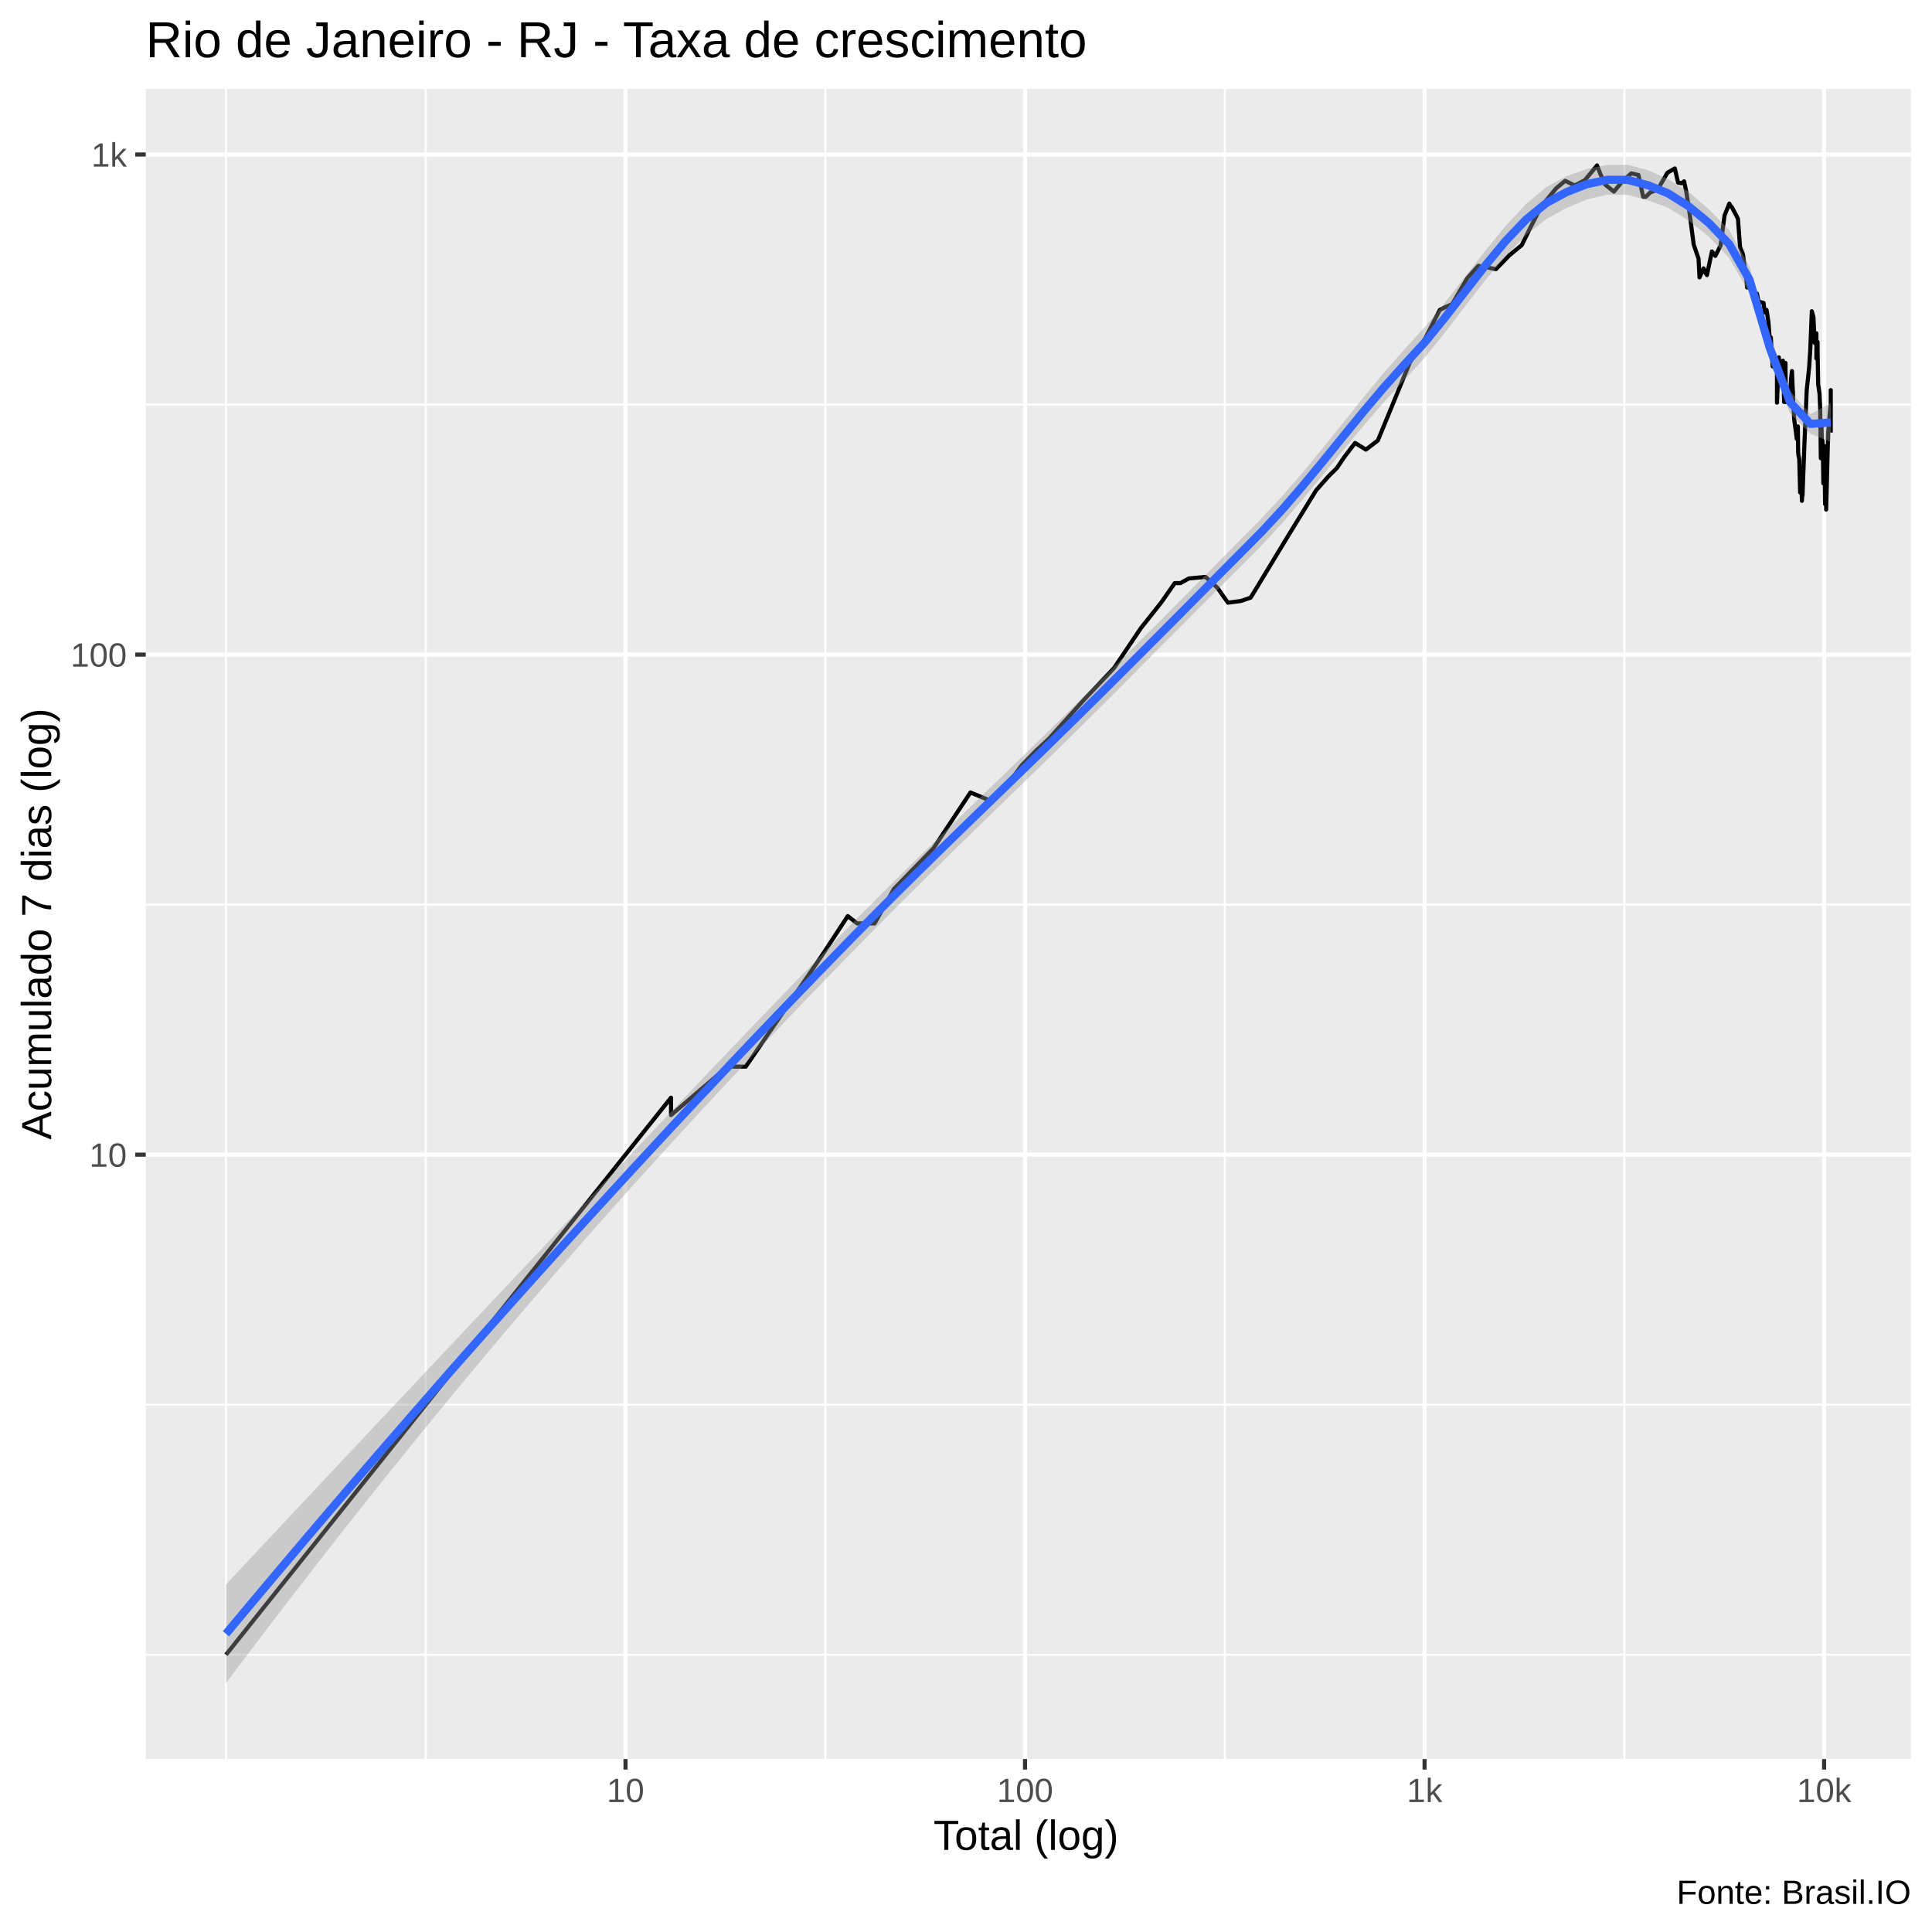
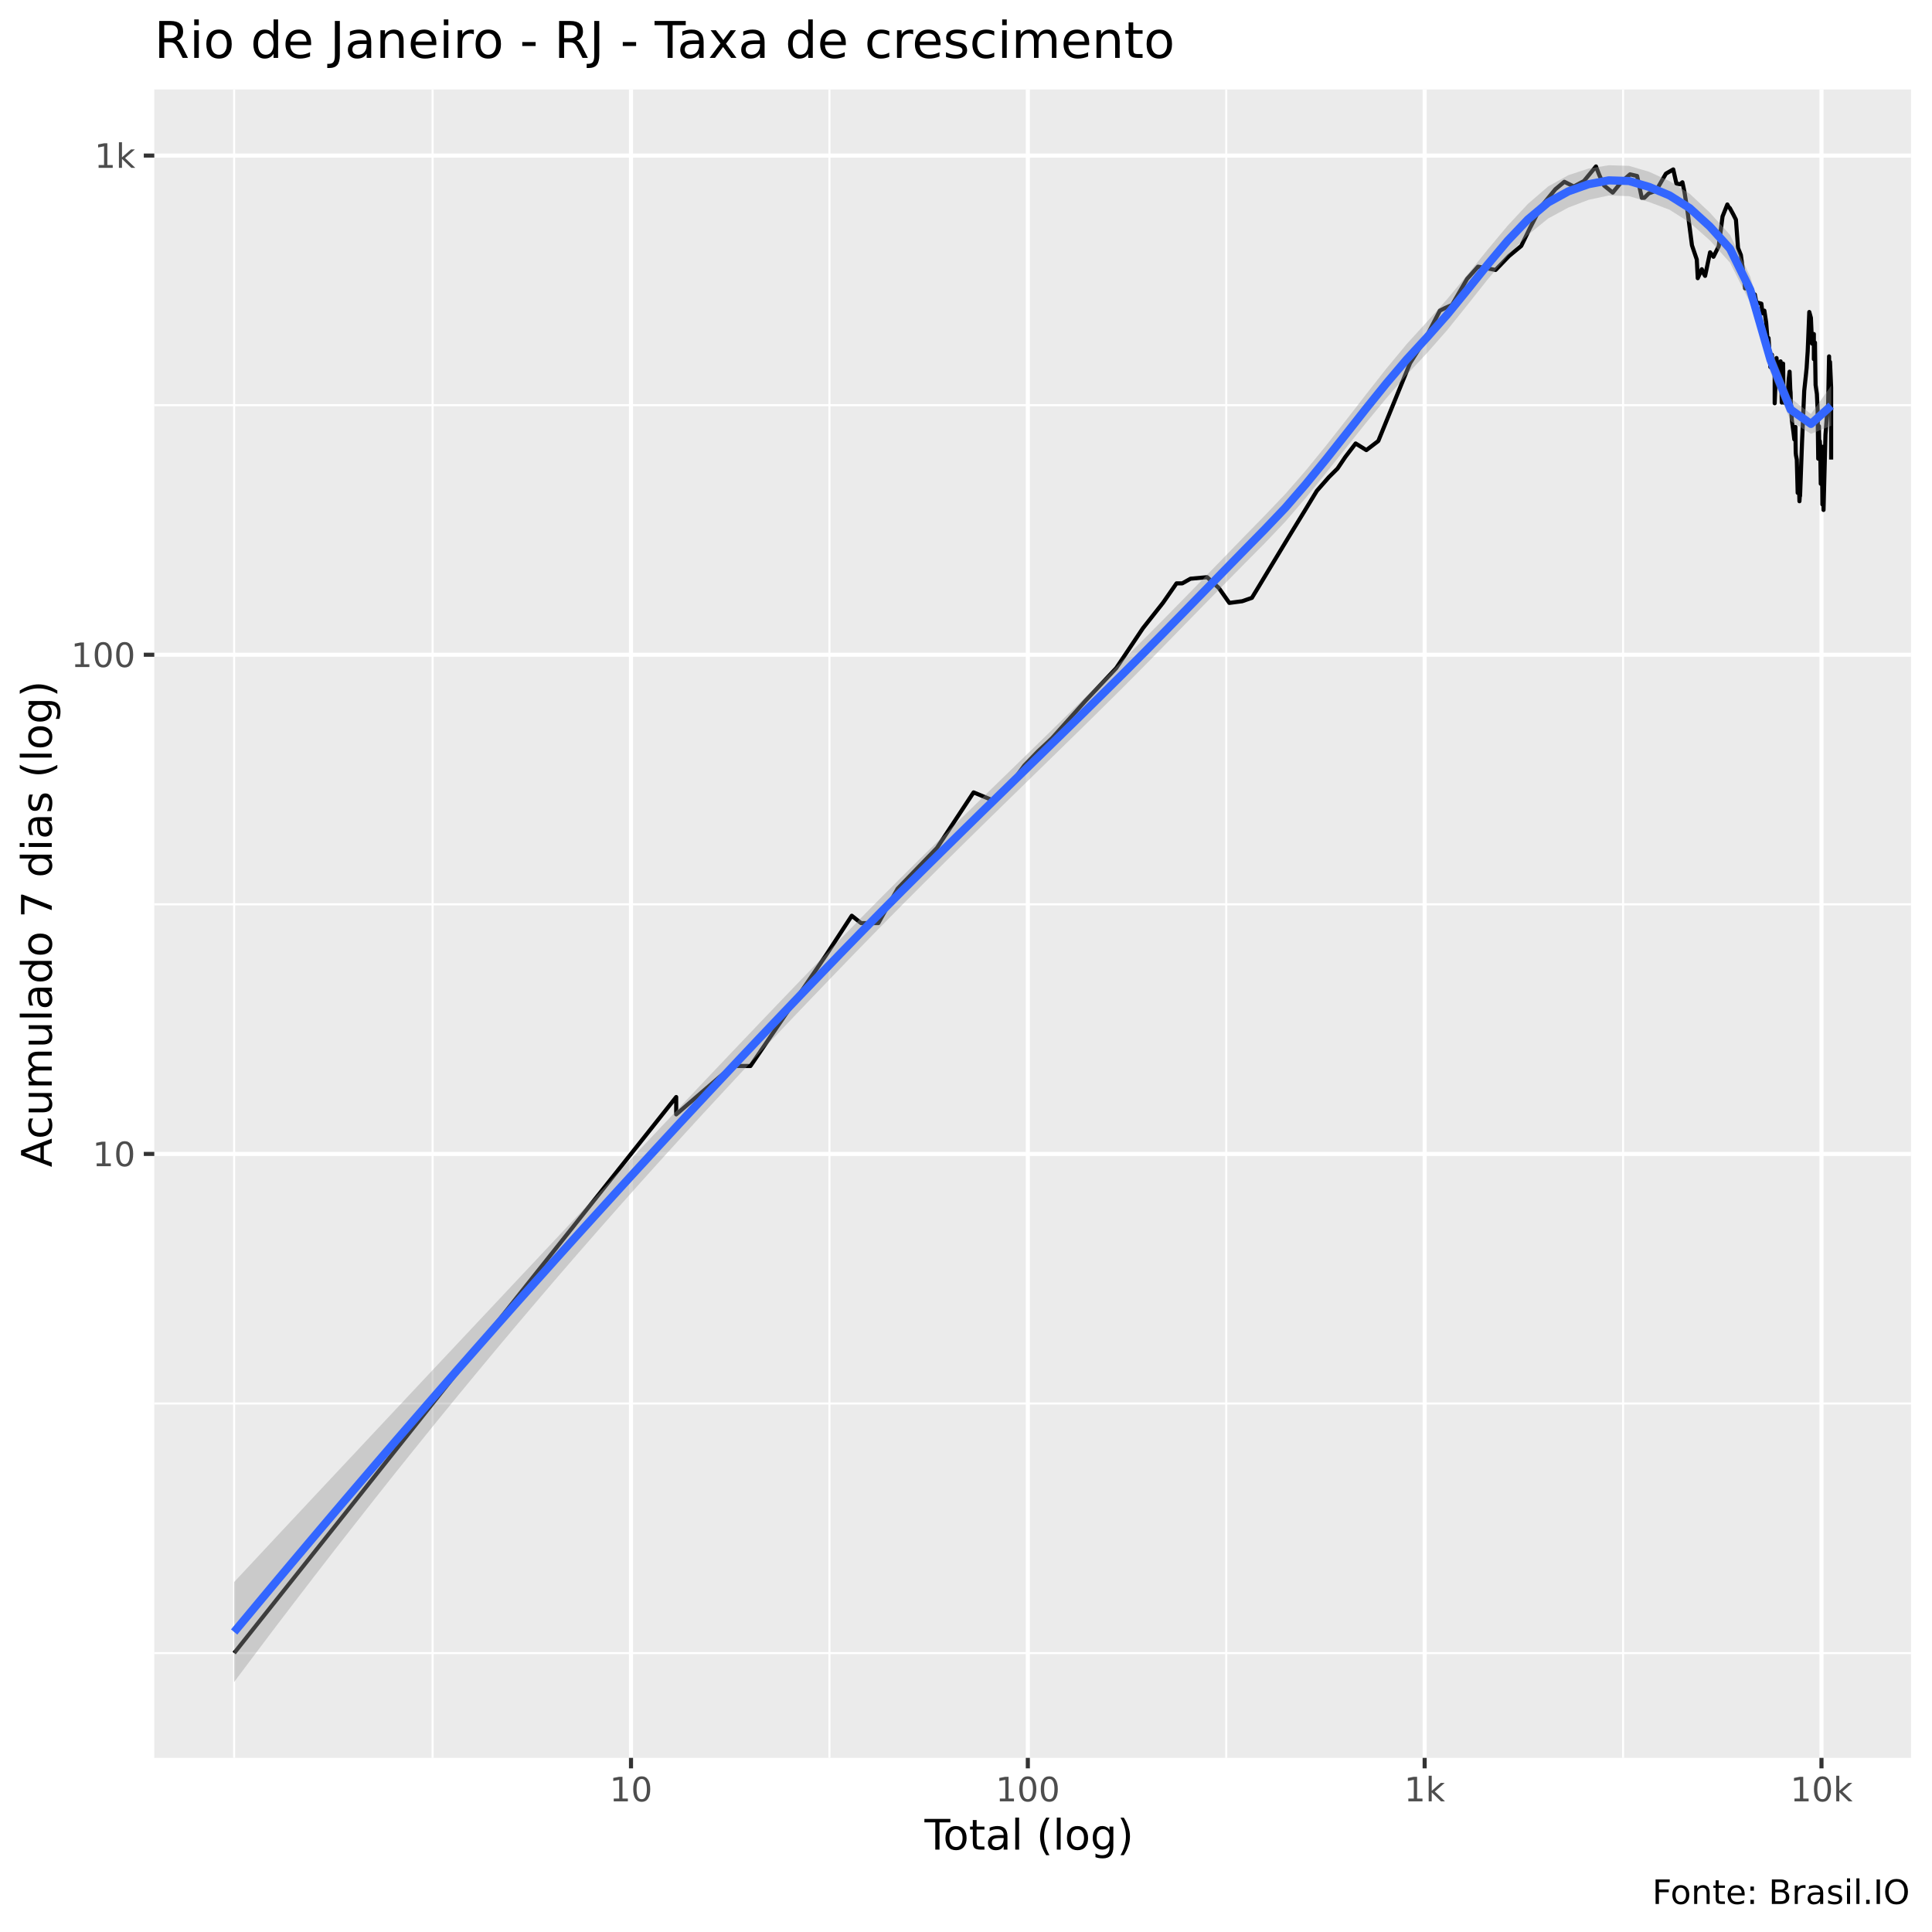
<svg xmlns="http://www.w3.org/2000/svg" viewBox="0 0 504.00 504.00">
  <defs>
    <style type="text/css">
    line, polyline, polygon, path, rect, circle {
      fill: none;
      stroke: #000000;
      stroke-linecap: round;
      stroke-linejoin: round;
      stroke-miterlimit: 10.00;
    }
  </style>
  </defs>
  <rect width="100%" height="100%" style="stroke: none; fill: #FFFFFF;" />
-   <rect x="-0" y="0.00" width="504.00" height="504.00" style="stroke-width: 1.07; stroke: #FFFFFF; fill: #FFFFFF;" />
+   <rect x="0" y="0.00" width="504.00" height="504.00" style="stroke-width: 1.07; stroke: #FFFFFF; fill: #FFFFFF;" />
  <defs>
-     <clipPath id="cpMzguMDJ8NDk4LjUyfDQ1OC44OHwyMy4xOQ==">
-       <rect x="38.02" y="23.19" width="460.50" height="435.69" />
+     <clipPath id="cpNDAuMjV8NDk4LjUyfDQ1OC41N3wyMy4zMw==">
+       <rect x="40.25" y="23.33" width="458.27" height="435.24" />
    </clipPath>
  </defs>
-   <rect x="38.02" y="23.19" width="460.50" height="435.69" style="stroke-width: 1.07; stroke: none; fill: #EBEBEB;" clip-path="url(#cpMzguMDJ8NDk4LjUyfDQ1OC44OHwyMy4xOQ==)" />
-   <polyline points="38.02,431.67 498.52,431.67 " style="stroke-width: 0.53; stroke: #FFFFFF; stroke-linecap: butt;" clip-path="url(#cpMzguMDJ8NDk4LjUyfDQ1OC44OHwyMy4xOQ==)" />
-   <polyline points="38.02,366.44 498.52,366.44 " style="stroke-width: 0.53; stroke: #FFFFFF; stroke-linecap: butt;" clip-path="url(#cpMzguMDJ8NDk4LjUyfDQ1OC44OHwyMy4xOQ==)" />
-   <polyline points="38.02,235.99 498.52,235.99 " style="stroke-width: 0.53; stroke: #FFFFFF; stroke-linecap: butt;" clip-path="url(#cpMzguMDJ8NDk4LjUyfDQ1OC44OHwyMy4xOQ==)" />
-   <polyline points="38.02,105.54 498.52,105.54 " style="stroke-width: 0.53; stroke: #FFFFFF; stroke-linecap: butt;" clip-path="url(#cpMzguMDJ8NDk4LjUyfDQ1OC44OHwyMy4xOQ==)" />
-   <polyline points="58.95,458.88 58.95,23.19 " style="stroke-width: 0.53; stroke: #FFFFFF; stroke-linecap: butt;" clip-path="url(#cpMzguMDJ8NDk4LjUyfDQ1OC44OHwyMy4xOQ==)" />
-   <polyline points="111.07,458.88 111.07,23.19 " style="stroke-width: 0.53; stroke: #FFFFFF; stroke-linecap: butt;" clip-path="url(#cpMzguMDJ8NDk4LjUyfDQ1OC44OHwyMy4xOQ==)" />
-   <polyline points="215.29,458.88 215.29,23.19 " style="stroke-width: 0.53; stroke: #FFFFFF; stroke-linecap: butt;" clip-path="url(#cpMzguMDJ8NDk4LjUyfDQ1OC44OHwyMy4xOQ==)" />
-   <polyline points="319.52,458.88 319.52,23.19 " style="stroke-width: 0.53; stroke: #FFFFFF; stroke-linecap: butt;" clip-path="url(#cpMzguMDJ8NDk4LjUyfDQ1OC44OHwyMy4xOQ==)" />
-   <polyline points="423.74,458.88 423.74,23.19 " style="stroke-width: 0.53; stroke: #FFFFFF; stroke-linecap: butt;" clip-path="url(#cpMzguMDJ8NDk4LjUyfDQ1OC44OHwyMy4xOQ==)" />
-   <polyline points="38.02,301.22 498.52,301.22 " style="stroke-width: 1.07; stroke: #FFFFFF; stroke-linecap: butt;" clip-path="url(#cpMzguMDJ8NDk4LjUyfDQ1OC44OHwyMy4xOQ==)" />
-   <polyline points="38.02,170.77 498.52,170.77 " style="stroke-width: 1.07; stroke: #FFFFFF; stroke-linecap: butt;" clip-path="url(#cpMzguMDJ8NDk4LjUyfDQ1OC44OHwyMy4xOQ==)" />
-   <polyline points="38.02,40.31 498.52,40.31 " style="stroke-width: 1.07; stroke: #FFFFFF; stroke-linecap: butt;" clip-path="url(#cpMzguMDJ8NDk4LjUyfDQ1OC44OHwyMy4xOQ==)" />
-   <polyline points="163.18,458.88 163.18,23.19 " style="stroke-width: 1.07; stroke: #FFFFFF; stroke-linecap: butt;" clip-path="url(#cpMzguMDJ8NDk4LjUyfDQ1OC44OHwyMy4xOQ==)" />
-   <polyline points="267.40,458.88 267.40,23.19 " style="stroke-width: 1.07; stroke: #FFFFFF; stroke-linecap: butt;" clip-path="url(#cpMzguMDJ8NDk4LjUyfDQ1OC44OHwyMy4xOQ==)" />
-   <polyline points="371.63,458.88 371.63,23.19 " style="stroke-width: 1.07; stroke: #FFFFFF; stroke-linecap: butt;" clip-path="url(#cpMzguMDJ8NDk4LjUyfDQ1OC44OHwyMy4xOQ==)" />
-   <polyline points="475.85,458.88 475.85,23.19 " style="stroke-width: 1.07; stroke: #FFFFFF; stroke-linecap: butt;" clip-path="url(#cpMzguMDJ8NDk4LjUyfDQ1OC44OHwyMy4xOQ==)" />
-   <polyline points="58.95,431.67 108.68,369.43 131.80,340.49 140.06,330.16 140.06,330.16 158.41,307.19 175.05,286.35 175.05,290.89 189.78,278.25 194.55,278.25 214.39,249.30 221.16,238.98 223.61,240.90 228.14,240.90 233.23,231.88 243.52,221.28 253.16,206.73 258.42,208.91 263.63,203.61 266.49,199.71 270.04,196.05 273.73,192.61 282.63,182.70 290.62,174.27 297.63,163.84 302.89,157.22 306.46,152.11 307.96,152.11 310.13,150.90 314.49,150.50 317.58,153.34 320.33,157.22 323.72,156.78 326.26,155.90 328.07,152.93 330.72,148.55 336.08,139.71 339.89,133.51 343.32,127.93 346.50,124.32 348.73,122.12 350.79,119.08 353.50,115.55 356.32,117.29 359.44,114.91 367.80,94.54 371.72,88.39 375.61,80.84 377.00,80.15 378.81,79.36 382.77,72.56 385.65,69.35 390.25,70.21 393.77,66.58 396.98,63.94 399.25,59.32 402.09,53.81 405.96,49.12 408.31,47.17 410.80,48.40 413.46,46.98 416.62,43.16 417.50,45.41 418.73,48.14 421.02,49.99 423.35,47.17 425.57,45.22 427.42,45.66 428.66,51.35 429.33,51.35 430.49,50.19 432.39,49.52 435.00,45.04 436.92,43.94 437.75,47.62 438.70,47.81 439.33,47.30 439.87,49.86 440.69,55.05 441.83,63.77 443.10,67.49 443.35,72.36 444.41,70.01 444.87,71.08 445.29,71.76 446.59,65.60 447.48,66.76 448.86,64.03 449.87,56.24 451.13,53.10 451.45,53.74 451.78,54.03 452.73,55.79 453.38,57.07 453.93,64.46 454.68,66.31 455.41,71.67 455.60,73.06 455.77,75.01 456.70,74.18 457.17,76.18 457.65,76.50 458.34,76.60 458.85,79.24 459.04,79.02 459.21,78.80 460.06,79.02 460.36,81.54 460.84,80.84 461.32,83.94 461.62,87.73 461.67,90.55 461.95,88.00 462.42,95.58 462.83,92.37 463.13,96.34 463.56,97.10 463.56,105.05 464.04,93.23 464.22,95.43 464.58,97.57 465.11,94.10 465.26,97.72 465.42,104.87 465.77,94.69 465.88,104.87 466.05,104.87 466.45,103.47 466.98,102.61 467.25,98.67 467.47,96.80 467.66,101.43 467.73,102.27 467.80,105.22 468.06,109.48 468.49,112.64 468.71,114.49 469.00,111.23 469.06,116.20 469.09,117.95 469.14,118.63 469.37,119.77 469.60,128.46 469.89,124.57 470.06,130.65 470.13,129.55 470.20,127.66 470.22,129.27 470.74,115.34 471.32,101.77 471.72,98.04 471.96,95.73 472.11,93.23 472.23,91.52 472.65,81.19 473.07,82.73 473.38,89.46 473.84,86.95 473.84,93.52 474.14,89.19 474.16,91.80 474.30,100.28 474.65,102.61 474.84,106.67 475.00,119.54 475.18,111.03 475.31,118.40 475.41,114.91 475.51,116.41 475.66,126.10 475.97,119.08 476.09,131.50 476.19,116.41 476.36,122.84 476.37,127.66 476.39,132.93 476.90,113.25 477.32,107.96 477.59,105.40 477.59,101.77 477.59,112.84 " style="stroke-width: 1.07; stroke-linecap: butt;" clip-path="url(#cpMzguMDJ8NDk4LjUyfDQ1OC44OHwyMy4xOQ==)" />
-   <polygon points="58.95,413.35 64.25,407.68 69.55,402.03 74.85,396.37 80.15,390.72 85.45,385.08 90.75,379.44 96.05,373.81 101.35,368.17 106.65,362.54 111.95,356.92 117.24,351.29 122.54,345.67 127.84,340.05 133.14,334.43 138.44,328.81 143.74,323.19 149.04,317.57 154.34,311.95 159.64,306.34 164.94,300.73 170.24,295.13 175.54,289.54 180.83,283.95 186.13,278.38 191.43,272.83 196.73,267.29 202.03,261.78 207.33,256.28 212.63,250.81 217.93,245.37 223.23,239.96 228.53,234.62 233.83,229.35 239.13,224.13 244.43,218.96 249.72,213.82 255.02,208.68 260.32,203.56 265.62,198.42 270.92,193.27 276.22,188.10 281.52,182.89 286.82,177.67 292.12,172.43 297.42,167.17 302.72,161.88 308.02,156.55 313.31,151.20 318.61,145.82 323.91,140.45 329.21,135.10 334.51,129.40 339.81,123.28 345.11,116.85 350.41,110.25 355.71,103.64 361.01,97.22 366.31,91.20 371.61,85.40 376.90,78.99 382.20,72.20 387.50,65.38 392.80,58.91 398.10,53.22 403.40,48.79 408.70,45.94 414.00,44.05 419.30,43.01 424.60,42.99 429.90,44.39 435.20,46.73 440.49,50.02 445.79,54.60 451.09,60.03 456.39,69.52 461.69,87.52 466.99,102.00 472.29,108.05 477.59,105.11 477.59,115.31 472.29,113.11 466.99,107.89 461.69,94.06 456.39,76.42 451.09,67.32 445.79,61.74 440.49,57.56 435.20,54.20 429.90,52.24 424.60,50.84 419.30,50.78 414.00,52.02 408.70,54.24 403.40,57.13 398.10,61.34 392.80,66.77 387.50,73.07 382.20,79.90 376.90,86.82 371.61,93.38 366.31,99.15 361.01,104.94 355.71,111.07 350.41,117.42 345.11,123.88 339.81,130.29 334.51,136.47 329.21,142.21 323.91,147.53 318.61,152.83 313.31,158.12 308.02,163.43 302.72,168.76 297.42,174.09 292.12,179.43 286.82,184.73 281.52,190.00 276.22,195.21 270.92,200.38 265.62,205.53 260.32,210.68 255.02,215.82 249.72,220.99 244.43,226.18 239.13,231.42 233.83,236.69 228.53,242.02 223.23,247.40 217.93,252.85 212.63,258.33 207.33,263.85 202.03,269.40 196.73,274.99 191.43,280.62 186.13,286.29 180.83,292.01 175.54,297.77 170.24,303.59 164.94,309.45 159.64,315.37 154.34,321.35 149.04,327.39 143.74,333.48 138.44,339.63 133.14,345.85 127.84,352.12 122.54,358.46 117.24,364.85 111.95,371.31 106.65,377.82 101.35,384.40 96.05,391.03 90.75,397.72 85.45,404.47 80.15,411.28 74.85,418.14 69.55,425.06 64.25,432.04 58.95,439.07 " style="stroke-width: 0.00; stroke: none; fill: #999999; fill-opacity: 0.40;" clip-path="url(#cpMzguMDJ8NDk4LjUyfDQ1OC44OHwyMy4xOQ==)" />
-   <polyline points="58.95,413.35 64.25,407.68 69.55,402.03 74.85,396.37 80.15,390.72 85.45,385.08 90.75,379.44 96.05,373.81 101.35,368.17 106.65,362.54 111.95,356.92 117.24,351.29 122.54,345.67 127.84,340.05 133.14,334.43 138.44,328.81 143.74,323.19 149.04,317.57 154.34,311.95 159.64,306.34 164.94,300.73 170.24,295.13 175.54,289.54 180.83,283.95 186.13,278.38 191.43,272.83 196.73,267.29 202.03,261.78 207.33,256.28 212.63,250.81 217.93,245.37 223.23,239.96 228.53,234.62 233.83,229.35 239.13,224.13 244.43,218.96 249.72,213.82 255.02,208.68 260.32,203.56 265.62,198.42 270.92,193.27 276.22,188.10 281.52,182.89 286.82,177.67 292.12,172.43 297.42,167.17 302.72,161.88 308.02,156.55 313.31,151.20 318.61,145.82 323.91,140.45 329.21,135.10 334.51,129.40 339.81,123.28 345.11,116.85 350.41,110.25 355.71,103.64 361.01,97.22 366.31,91.20 371.61,85.40 376.90,78.99 382.20,72.20 387.50,65.38 392.80,58.91 398.10,53.22 403.40,48.79 408.70,45.94 414.00,44.05 419.30,43.01 424.60,42.99 429.90,44.39 435.20,46.73 440.49,50.02 445.79,54.60 451.09,60.03 456.39,69.52 461.69,87.52 466.99,102.00 472.29,108.05 477.59,105.11 " style="stroke-width: 2.13; stroke: none;" clip-path="url(#cpMzguMDJ8NDk4LjUyfDQ1OC44OHwyMy4xOQ==)" />
-   <polyline points="477.59,115.31 472.29,113.11 466.99,107.89 461.69,94.06 456.39,76.42 451.09,67.32 445.79,61.74 440.49,57.56 435.20,54.20 429.90,52.24 424.60,50.84 419.30,50.78 414.00,52.02 408.70,54.24 403.40,57.13 398.10,61.34 392.80,66.77 387.50,73.07 382.20,79.90 376.90,86.82 371.61,93.38 366.31,99.15 361.01,104.94 355.71,111.07 350.41,117.42 345.11,123.88 339.81,130.29 334.51,136.47 329.21,142.21 323.91,147.53 318.61,152.83 313.31,158.12 308.02,163.43 302.72,168.76 297.42,174.09 292.12,179.43 286.82,184.73 281.52,190.00 276.22,195.21 270.92,200.38 265.62,205.53 260.32,210.68 255.02,215.82 249.72,220.99 244.43,226.18 239.13,231.42 233.83,236.69 228.53,242.02 223.23,247.40 217.93,252.85 212.63,258.33 207.33,263.85 202.03,269.40 196.73,274.99 191.43,280.62 186.13,286.29 180.83,292.01 175.54,297.77 170.24,303.59 164.94,309.45 159.64,315.37 154.34,321.35 149.04,327.39 143.74,333.48 138.44,339.63 133.14,345.85 127.84,352.12 122.54,358.46 117.24,364.85 111.95,371.31 106.65,377.82 101.35,384.40 96.05,391.03 90.75,397.72 85.45,404.47 80.15,411.28 74.85,418.14 69.55,425.06 64.25,432.04 58.95,439.07 " style="stroke-width: 2.13; stroke: none;" clip-path="url(#cpMzguMDJ8NDk4LjUyfDQ1OC44OHwyMy4xOQ==)" />
-   <polyline points="58.95,426.21 64.25,419.86 69.55,413.54 74.85,407.26 80.15,401.00 85.45,394.78 90.75,388.58 96.05,382.42 101.35,376.29 106.65,370.18 111.95,364.11 117.24,358.07 122.54,352.06 127.84,346.09 133.14,340.14 138.44,334.22 143.74,328.33 149.04,322.48 154.34,316.65 159.64,310.86 164.94,305.09 170.24,299.36 175.54,293.65 180.83,287.98 186.13,282.34 191.43,276.72 196.73,271.14 202.03,265.59 207.33,260.07 212.63,254.57 217.93,249.11 223.23,243.68 228.53,238.32 233.83,233.02 239.13,227.78 244.43,222.57 249.72,217.40 255.02,212.25 260.32,207.12 265.62,201.98 270.92,196.83 276.22,191.65 281.52,186.45 286.82,181.20 292.12,175.93 297.42,170.63 302.72,165.32 308.02,159.99 313.31,154.66 318.61,149.32 323.91,143.99 329.21,138.65 334.51,132.93 339.81,126.78 345.11,120.37 350.41,113.84 355.71,107.35 361.01,101.08 366.31,95.17 371.61,89.39 376.90,82.90 382.20,76.05 387.50,69.23 392.80,62.84 398.10,57.28 403.40,52.96 408.70,50.09 414.00,48.04 419.30,46.90 424.60,46.92 429.90,48.31 435.20,50.47 440.49,53.79 445.79,58.17 451.09,63.68 456.39,72.97 461.69,90.79 466.99,104.94 472.29,110.58 477.59,110.21 " style="stroke-width: 2.13; stroke: #3366FF; stroke-linecap: butt;" clip-path="url(#cpMzguMDJ8NDk4LjUyfDQ1OC44OHwyMy4xOQ==)" />
+   <rect x="40.25" y="23.33" width="458.27" height="435.24" style="stroke-width: 1.07; stroke: none; fill: #EBEBEB;" clip-path="url(#cpNDAuMjV8NDk4LjUyfDQ1OC41N3wyMy4zMw==)" />
+   <polyline points="40.25,431.24 498.52,431.24 " style="stroke-width: 0.53; stroke: #FFFFFF; stroke-linecap: butt;" clip-path="url(#cpNDAuMjV8NDk4LjUyfDQ1OC41N3wyMy4zMw==)" />
+   <polyline points="40.25,366.13 498.52,366.13 " style="stroke-width: 0.53; stroke: #FFFFFF; stroke-linecap: butt;" clip-path="url(#cpNDAuMjV8NDk4LjUyfDQ1OC41N3wyMy4zMw==)" />
+   <polyline points="40.25,235.91 498.52,235.91 " style="stroke-width: 0.53; stroke: #FFFFFF; stroke-linecap: butt;" clip-path="url(#cpNDAuMjV8NDk4LjUyfDQ1OC41N3wyMy4zMw==)" />
+   <polyline points="40.25,105.69 498.52,105.69 " style="stroke-width: 0.53; stroke: #FFFFFF; stroke-linecap: butt;" clip-path="url(#cpNDAuMjV8NDk4LjUyfDQ1OC41N3wyMy4zMw==)" />
+   <polyline points="61.08,458.57 61.08,23.33 " style="stroke-width: 0.53; stroke: #FFFFFF; stroke-linecap: butt;" clip-path="url(#cpNDAuMjV8NDk4LjUyfDQ1OC41N3wyMy4zMw==)" />
+   <polyline points="112.85,458.57 112.85,23.33 " style="stroke-width: 0.53; stroke: #FFFFFF; stroke-linecap: butt;" clip-path="url(#cpNDAuMjV8NDk4LjUyfDQ1OC41N3wyMy4zMw==)" />
+   <polyline points="216.37,458.57 216.37,23.33 " style="stroke-width: 0.53; stroke: #FFFFFF; stroke-linecap: butt;" clip-path="url(#cpNDAuMjV8NDk4LjUyfDQ1OC41N3wyMy4zMw==)" />
+   <polyline points="319.89,458.57 319.89,23.33 " style="stroke-width: 0.53; stroke: #FFFFFF; stroke-linecap: butt;" clip-path="url(#cpNDAuMjV8NDk4LjUyfDQ1OC41N3wyMy4zMw==)" />
+   <polyline points="423.41,458.57 423.41,23.33 " style="stroke-width: 0.53; stroke: #FFFFFF; stroke-linecap: butt;" clip-path="url(#cpNDAuMjV8NDk4LjUyfDQ1OC41N3wyMy4zMw==)" />
+   <polyline points="40.25,301.02 498.52,301.02 " style="stroke-width: 1.07; stroke: #FFFFFF; stroke-linecap: butt;" clip-path="url(#cpNDAuMjV8NDk4LjUyfDQ1OC41N3wyMy4zMw==)" />
+   <polyline points="40.25,170.80 498.52,170.80 " style="stroke-width: 1.07; stroke: #FFFFFF; stroke-linecap: butt;" clip-path="url(#cpNDAuMjV8NDk4LjUyfDQ1OC41N3wyMy4zMw==)" />
+   <polyline points="40.25,40.58 498.52,40.58 " style="stroke-width: 1.07; stroke: #FFFFFF; stroke-linecap: butt;" clip-path="url(#cpNDAuMjV8NDk4LjUyfDQ1OC41N3wyMy4zMw==)" />
+   <polyline points="164.61,458.57 164.61,23.33 " style="stroke-width: 1.07; stroke: #FFFFFF; stroke-linecap: butt;" clip-path="url(#cpNDAuMjV8NDk4LjUyfDQ1OC41N3wyMy4zMw==)" />
+   <polyline points="268.13,458.57 268.13,23.33 " style="stroke-width: 1.07; stroke: #FFFFFF; stroke-linecap: butt;" clip-path="url(#cpNDAuMjV8NDk4LjUyfDQ1OC41N3wyMy4zMw==)" />
+   <polyline points="371.65,458.57 371.65,23.33 " style="stroke-width: 1.07; stroke: #FFFFFF; stroke-linecap: butt;" clip-path="url(#cpNDAuMjV8NDk4LjUyfDQ1OC41N3wyMy4zMw==)" />
+   <polyline points="475.17,458.57 475.17,23.33 " style="stroke-width: 1.07; stroke: #FFFFFF; stroke-linecap: butt;" clip-path="url(#cpNDAuMjV8NDk4LjUyfDQ1OC41N3wyMy4zMw==)" />
+   <polyline points="61.08,431.24 110.48,369.11 133.44,340.22 141.64,329.91 141.64,329.91 159.87,306.98 176.40,286.18 176.40,290.71 191.03,278.09 195.77,278.09 215.47,249.20 222.20,238.89 224.63,240.81 229.13,240.81 234.18,231.81 244.41,221.22 253.98,206.71 259.21,208.88 264.38,203.59 267.22,199.69 270.75,196.04 274.41,192.61 283.26,182.72 291.18,174.30 298.15,163.89 303.37,157.28 306.92,152.18 308.42,152.18 310.57,150.97 314.90,150.57 317.97,153.41 320.70,157.28 324.06,156.84 326.58,155.96 328.38,153.00 331.01,148.63 336.35,139.80 340.13,133.62 343.53,128.04 346.69,124.44 348.91,122.24 350.95,119.21 353.65,115.69 356.44,117.42 359.55,115.05 367.85,94.71 371.74,88.57 375.61,81.04 376.99,80.35 378.79,79.55 382.71,72.77 385.57,69.56 390.15,70.42 393.64,66.80 396.84,64.16 399.09,59.55 401.91,54.05 405.75,49.37 408.09,47.42 410.56,48.65 413.20,47.23 416.34,43.42 417.21,45.67 418.44,48.39 420.71,50.24 423.02,47.42 425.23,45.48 427.07,45.91 428.29,51.60 428.96,51.60 430.12,50.44 432.00,49.77 434.59,45.30 436.50,44.20 437.32,47.87 438.27,48.07 438.89,47.55 439.43,50.10 440.25,55.29 441.38,63.99 442.64,67.71 442.89,72.57 443.95,70.23 444.39,71.29 444.81,71.97 446.11,65.82 446.99,66.98 448.36,64.25 449.36,56.47 450.61,53.34 450.93,53.98 451.26,54.27 452.21,56.03 452.85,57.30 453.40,64.68 454.14,66.53 454.87,71.88 455.06,73.27 455.23,75.22 456.15,74.39 456.61,76.38 457.09,76.70 457.77,76.81 458.29,79.44 458.48,79.22 458.65,78.99 459.49,79.22 459.78,81.74 460.27,81.04 460.74,84.13 461.04,87.92 461.08,90.73 461.36,88.18 461.83,95.75 462.24,92.54 462.54,96.50 462.96,97.27 462.96,105.20 463.44,93.40 463.61,95.60 463.98,97.73 464.50,94.27 464.65,97.89 464.81,105.02 465.16,94.86 465.27,105.02 465.44,105.02 465.83,103.62 466.36,102.77 466.63,98.83 466.85,96.96 467.03,101.59 467.11,102.43 467.18,105.37 467.44,109.62 467.86,112.77 468.08,114.63 468.37,111.37 468.42,116.33 468.45,118.08 468.51,118.75 468.73,119.89 468.96,128.57 469.25,124.69 469.42,130.76 469.49,129.65 469.56,127.77 469.58,129.38 470.09,115.47 470.67,101.92 471.07,98.20 471.30,95.90 471.45,93.40 471.57,91.70 471.99,81.39 472.41,82.92 472.71,89.64 473.18,87.14 473.18,93.69 473.47,89.37 473.50,91.98 473.63,100.44 473.97,102.77 474.16,106.82 474.32,119.66 474.51,111.17 474.63,118.53 474.73,115.05 474.83,116.55 474.98,126.21 475.29,119.21 475.41,131.60 475.50,116.55 475.68,122.96 475.69,127.77 475.70,133.03 476.21,113.39 476.63,108.11 476.90,105.55 477.15,92.97 477.24,98.83 477.34,95.45 477.39,94.41 477.69,101.09 477.69,119.89 " style="stroke-width: 1.07; stroke-linecap: butt;" clip-path="url(#cpNDAuMjV8NDk4LjUyfDQ1OC41N3wyMy4zMw==)" />
+   <polygon points="61.08,412.70 66.36,407.05 71.63,401.40 76.91,395.76 82.18,390.13 87.45,384.50 92.73,378.87 98.00,373.24 103.27,367.62 108.55,362.00 113.82,356.38 119.09,350.77 124.37,345.15 129.64,339.54 134.91,333.92 140.19,328.31 145.46,322.70 150.73,317.08 156.01,311.47 161.28,305.86 166.55,300.26 171.83,294.66 177.10,289.07 182.37,283.49 187.65,277.92 192.92,272.37 198.20,266.83 203.47,261.32 208.74,255.83 214.02,250.36 219.29,244.92 224.56,239.51 229.84,234.16 235.11,228.88 240.38,223.65 245.66,218.47 250.93,213.31 256.20,208.17 261.48,203.04 266.75,197.91 272.02,192.77 277.30,187.61 282.57,182.44 287.84,177.24 293.12,172.01 298.39,166.74 303.67,161.43 308.94,156.06 314.21,150.65 319.49,145.22 324.76,139.78 330.03,134.39 335.31,128.85 340.58,122.80 345.85,116.34 351.13,109.63 356.40,102.83 361.67,96.13 366.95,89.77 372.22,83.98 377.49,78.07 382.77,71.69 388.04,65.17 393.31,58.86 398.59,53.19 403.86,48.64 409.13,45.70 414.41,43.97 419.68,43.11 424.96,43.27 430.23,44.82 435.50,47.23 440.78,50.53 446.05,55.47 451.32,61.28 456.60,72.18 461.87,90.68 467.14,103.87 472.42,108.01 477.69,100.62 477.69,111.09 472.42,113.17 467.14,109.86 461.87,97.13 456.60,79.05 451.32,68.54 446.05,62.71 440.78,58.04 435.50,54.70 430.23,52.72 424.96,51.17 419.68,51.00 414.41,52.13 409.13,54.15 403.86,57.00 398.59,61.29 393.31,66.72 388.04,72.96 382.77,79.60 377.49,86.16 372.22,92.15 366.95,97.79 361.67,103.87 356.40,110.26 351.13,116.84 345.85,123.47 340.58,129.95 335.31,136.07 330.03,141.62 324.76,146.94 319.49,152.29 314.21,157.67 308.94,163.06 303.67,168.47 298.39,173.85 293.12,179.17 287.84,184.40 282.57,189.60 277.30,194.76 272.02,199.91 266.75,205.05 261.48,210.20 256.20,215.36 250.93,220.55 245.66,225.76 240.38,231.02 235.11,236.31 229.84,241.65 224.56,247.05 219.29,252.49 214.02,257.98 208.74,263.49 203.47,269.04 198.20,274.63 192.92,280.26 187.65,285.94 182.37,291.65 177.10,297.42 171.83,303.23 166.55,309.10 161.28,315.02 156.01,321.00 150.73,327.04 145.46,333.13 140.19,339.29 134.91,345.51 129.64,351.78 124.37,358.12 119.09,364.52 113.82,370.98 108.55,377.50 103.27,384.07 98.00,390.71 92.73,397.41 87.45,404.16 82.18,410.97 76.91,417.84 71.63,424.76 66.36,431.75 61.08,438.79 " style="stroke-width: 0.00; stroke: none; fill: #999999; fill-opacity: 0.40;" clip-path="url(#cpNDAuMjV8NDk4LjUyfDQ1OC41N3wyMy4zMw==)" />
+   <polyline points="61.08,412.70 66.36,407.05 71.63,401.40 76.91,395.76 82.18,390.13 87.45,384.50 92.73,378.87 98.00,373.24 103.27,367.62 108.55,362.00 113.82,356.38 119.09,350.77 124.37,345.15 129.64,339.54 134.91,333.92 140.19,328.31 145.46,322.70 150.73,317.08 156.01,311.47 161.28,305.86 166.55,300.26 171.83,294.66 177.10,289.07 182.37,283.49 187.65,277.92 192.92,272.37 198.20,266.83 203.47,261.32 208.74,255.83 214.02,250.36 219.29,244.92 224.56,239.51 229.84,234.16 235.11,228.88 240.38,223.65 245.66,218.47 250.93,213.31 256.20,208.17 261.48,203.04 266.75,197.91 272.02,192.77 277.30,187.61 282.57,182.44 287.84,177.24 293.12,172.01 298.39,166.74 303.67,161.43 308.94,156.06 314.21,150.65 319.49,145.22 324.76,139.78 330.03,134.39 335.31,128.85 340.58,122.80 345.85,116.34 351.13,109.63 356.40,102.83 361.67,96.13 366.95,89.77 372.22,83.98 377.49,78.07 382.77,71.69 388.04,65.17 393.31,58.86 398.59,53.19 403.86,48.64 409.13,45.70 414.41,43.97 419.68,43.11 424.96,43.27 430.23,44.82 435.50,47.23 440.78,50.53 446.05,55.47 451.32,61.28 456.60,72.18 461.87,90.68 467.14,103.87 472.42,108.01 477.69,100.62 " style="stroke-width: 2.13; stroke: none;" clip-path="url(#cpNDAuMjV8NDk4LjUyfDQ1OC41N3wyMy4zMw==)" />
+   <polyline points="477.69,111.09 472.42,113.17 467.14,109.86 461.87,97.13 456.60,79.05 451.32,68.54 446.05,62.71 440.78,58.04 435.50,54.70 430.23,52.72 424.96,51.17 419.68,51.00 414.41,52.13 409.13,54.15 403.86,57.00 398.59,61.29 393.31,66.72 388.04,72.96 382.77,79.60 377.49,86.16 372.22,92.15 366.95,97.79 361.67,103.87 356.40,110.26 351.13,116.84 345.85,123.47 340.58,129.95 335.31,136.07 330.03,141.62 324.76,146.94 319.49,152.29 314.21,157.67 308.94,163.06 303.67,168.47 298.39,173.85 293.12,179.17 287.84,184.40 282.57,189.60 277.30,194.76 272.02,199.91 266.75,205.05 261.48,210.20 256.20,215.36 250.93,220.55 245.66,225.76 240.38,231.02 235.11,236.31 229.84,241.65 224.56,247.05 219.29,252.49 214.02,257.98 208.74,263.49 203.47,269.04 198.20,274.63 192.92,280.26 187.65,285.94 182.37,291.65 177.10,297.42 171.83,303.23 166.55,309.10 161.28,315.02 156.01,321.00 150.73,327.04 145.46,333.13 140.19,339.29 134.91,345.51 129.64,351.78 124.37,358.12 119.09,364.52 113.82,370.98 108.55,377.50 103.27,384.07 98.00,390.71 92.73,397.41 87.45,404.16 82.18,410.97 76.91,417.84 71.63,424.76 66.36,431.75 61.08,438.79 " style="stroke-width: 2.13; stroke: none;" clip-path="url(#cpNDAuMjV8NDk4LjUyfDQ1OC41N3wyMy4zMw==)" />
+   <polyline points="61.08,425.74 66.36,419.40 71.63,413.08 76.91,406.80 82.18,400.55 87.45,394.33 92.73,388.14 98.00,381.98 103.27,375.85 108.55,369.75 113.82,363.68 119.09,357.64 124.37,351.64 129.64,345.66 134.91,339.71 140.19,333.80 145.46,327.91 150.73,322.06 156.01,316.24 161.28,310.44 166.55,304.68 171.83,298.95 177.10,293.24 182.37,287.57 187.65,281.93 192.92,276.32 198.20,270.73 203.47,265.18 208.74,259.66 214.02,254.17 219.29,248.70 224.56,243.28 229.84,237.91 235.11,232.60 240.38,227.34 245.66,222.12 250.93,216.93 256.20,211.76 261.48,206.62 266.75,201.48 272.02,196.34 277.30,191.18 282.57,186.02 287.84,180.82 293.12,175.59 298.39,170.30 303.67,164.95 308.94,159.56 314.21,154.16 319.49,148.75 324.76,143.36 330.03,138.00 335.31,132.46 340.58,126.37 345.85,119.91 351.13,113.24 356.40,106.54 361.67,100.00 366.95,93.78 372.22,88.06 377.49,82.11 382.77,75.64 388.04,69.07 393.31,62.79 398.59,57.24 403.86,52.82 409.13,49.92 414.41,48.05 419.68,47.05 424.96,47.22 430.23,48.77 435.50,50.97 440.78,54.29 446.05,59.09 451.32,64.91 456.60,75.62 461.87,93.90 467.14,106.86 472.42,110.59 477.69,105.85 " style="stroke-width: 2.13; stroke: #3366FF; stroke-linecap: butt;" clip-path="url(#cpNDAuMjV8NDk4LjUyfDQ1OC41N3wyMy4zMw==)" />
  <defs>
    <clipPath id="cpMC4wMHw1MDQuMDB8NTA0LjAwfDAuMDA=">
      <rect x="0.00" y="0.00" width="504.00" height="504.00" />
    </clipPath>
  </defs>
  <g clip-path="url(#cpMC4wMHw1MDQuMDB8NTA0LjAwfDAuMDA=)">
-     <text x="23.30" y="304.37" style="font-size: 8.80px; fill: #4D4D4D; font-family: Arial;" textLength="9.79px" lengthAdjust="spacingAndGlyphs">10</text>
+     <text x="24.13" y="304.23" style="font-size: 8.80px; fill: #4D4D4D; font-family: DejaVu Sans;" textLength="11.20px" lengthAdjust="spacingAndGlyphs">10</text>
  </g>
  <g clip-path="url(#cpMC4wMHw1MDQuMDB8NTA0LjAwfDAuMDA=)">
-     <text x="18.41" y="173.91" style="font-size: 8.80px; fill: #4D4D4D; font-family: Arial;" textLength="14.68px" lengthAdjust="spacingAndGlyphs">100</text>
+     <text x="18.53" y="174.01" style="font-size: 8.80px; fill: #4D4D4D; font-family: DejaVu Sans;" textLength="16.80px" lengthAdjust="spacingAndGlyphs">100</text>
  </g>
  <g clip-path="url(#cpMC4wMHw1MDQuMDB8NTA0LjAwfDAuMDA=)">
-     <text x="23.80" y="43.46" style="font-size: 8.80px; fill: #4D4D4D; font-family: Arial;" textLength="9.29px" lengthAdjust="spacingAndGlyphs">1k</text>
+     <text x="24.63" y="43.79" style="font-size: 8.80px; fill: #4D4D4D; font-family: DejaVu Sans;" textLength="10.69px" lengthAdjust="spacingAndGlyphs">1k</text>
  </g>
-   <polyline points="35.28,301.22 38.02,301.22 " style="stroke-width: 1.07; stroke: #333333; stroke-linecap: butt;" clip-path="url(#cpMC4wMHw1MDQuMDB8NTA0LjAwfDAuMDA=)" />
-   <polyline points="35.28,170.77 38.02,170.77 " style="stroke-width: 1.07; stroke: #333333; stroke-linecap: butt;" clip-path="url(#cpMC4wMHw1MDQuMDB8NTA0LjAwfDAuMDA=)" />
-   <polyline points="35.28,40.31 38.02,40.31 " style="stroke-width: 1.07; stroke: #333333; stroke-linecap: butt;" clip-path="url(#cpMC4wMHw1MDQuMDB8NTA0LjAwfDAuMDA=)" />
-   <polyline points="163.18,461.62 163.18,458.88 " style="stroke-width: 1.07; stroke: #333333; stroke-linecap: butt;" clip-path="url(#cpMC4wMHw1MDQuMDB8NTA0LjAwfDAuMDA=)" />
-   <polyline points="267.40,461.62 267.40,458.88 " style="stroke-width: 1.07; stroke: #333333; stroke-linecap: butt;" clip-path="url(#cpMC4wMHw1MDQuMDB8NTA0LjAwfDAuMDA=)" />
-   <polyline points="371.63,461.62 371.63,458.88 " style="stroke-width: 1.07; stroke: #333333; stroke-linecap: butt;" clip-path="url(#cpMC4wMHw1MDQuMDB8NTA0LjAwfDAuMDA=)" />
-   <polyline points="475.85,461.62 475.85,458.88 " style="stroke-width: 1.07; stroke: #333333; stroke-linecap: butt;" clip-path="url(#cpMC4wMHw1MDQuMDB8NTA0LjAwfDAuMDA=)" />
+   <polyline points="37.51,301.02 40.25,301.02 " style="stroke-width: 1.07; stroke: #333333; stroke-linecap: butt;" clip-path="url(#cpMC4wMHw1MDQuMDB8NTA0LjAwfDAuMDA=)" />
+   <polyline points="37.51,170.80 40.25,170.80 " style="stroke-width: 1.07; stroke: #333333; stroke-linecap: butt;" clip-path="url(#cpMC4wMHw1MDQuMDB8NTA0LjAwfDAuMDA=)" />
+   <polyline points="37.51,40.58 40.25,40.58 " style="stroke-width: 1.07; stroke: #333333; stroke-linecap: butt;" clip-path="url(#cpMC4wMHw1MDQuMDB8NTA0LjAwfDAuMDA=)" />
+   <polyline points="164.61,461.31 164.61,458.57 " style="stroke-width: 1.07; stroke: #333333; stroke-linecap: butt;" clip-path="url(#cpMC4wMHw1MDQuMDB8NTA0LjAwfDAuMDA=)" />
+   <polyline points="268.13,461.31 268.13,458.57 " style="stroke-width: 1.07; stroke: #333333; stroke-linecap: butt;" clip-path="url(#cpMC4wMHw1MDQuMDB8NTA0LjAwfDAuMDA=)" />
+   <polyline points="371.65,461.31 371.65,458.57 " style="stroke-width: 1.07; stroke: #333333; stroke-linecap: butt;" clip-path="url(#cpMC4wMHw1MDQuMDB8NTA0LjAwfDAuMDA=)" />
+   <polyline points="475.17,461.31 475.17,458.57 " style="stroke-width: 1.07; stroke: #333333; stroke-linecap: butt;" clip-path="url(#cpMC4wMHw1MDQuMDB8NTA0LjAwfDAuMDA=)" />
  <g clip-path="url(#cpMC4wMHw1MDQuMDB8NTA0LjAwfDAuMDA=)">
-     <text x="158.28" y="470.11" style="font-size: 8.80px; fill: #4D4D4D; font-family: Arial;" textLength="9.79px" lengthAdjust="spacingAndGlyphs">10</text>
+     <text x="159.01" y="469.92" style="font-size: 8.80px; fill: #4D4D4D; font-family: DejaVu Sans;" textLength="11.20px" lengthAdjust="spacingAndGlyphs">10</text>
  </g>
  <g clip-path="url(#cpMC4wMHw1MDQuMDB8NTA0LjAwfDAuMDA=)">
-     <text x="260.06" y="470.11" style="font-size: 8.80px; fill: #4D4D4D; font-family: Arial;" textLength="14.68px" lengthAdjust="spacingAndGlyphs">100</text>
+     <text x="259.73" y="469.92" style="font-size: 8.80px; fill: #4D4D4D; font-family: DejaVu Sans;" textLength="16.80px" lengthAdjust="spacingAndGlyphs">100</text>
  </g>
  <g clip-path="url(#cpMC4wMHw1MDQuMDB8NTA0LjAwfDAuMDA=)">
-     <text x="366.98" y="470.11" style="font-size: 8.80px; fill: #4D4D4D; font-family: Arial;" textLength="9.29px" lengthAdjust="spacingAndGlyphs">1k</text>
+     <text x="366.30" y="469.92" style="font-size: 8.80px; fill: #4D4D4D; font-family: DejaVu Sans;" textLength="10.69px" lengthAdjust="spacingAndGlyphs">1k</text>
  </g>
  <g clip-path="url(#cpMC4wMHw1MDQuMDB8NTA0LjAwfDAuMDA=)">
-     <text x="468.76" y="470.11" style="font-size: 8.80px; fill: #4D4D4D; font-family: Arial;" textLength="14.19px" lengthAdjust="spacingAndGlyphs">10k</text>
+     <text x="467.03" y="469.92" style="font-size: 8.80px; fill: #4D4D4D; font-family: DejaVu Sans;" textLength="16.29px" lengthAdjust="spacingAndGlyphs">10k</text>
  </g>
  <g clip-path="url(#cpMC4wMHw1MDQuMDB8NTA0LjAwfDAuMDA=)">
-     <text x="243.51" y="482.57" style="font-size: 11.00px; font-family: Arial;" textLength="49.52px" lengthAdjust="spacingAndGlyphs">Total (log)</text>
+     <text x="241.18" y="482.51" style="font-size: 11.00px; font-family: DejaVu Sans;" textLength="56.41px" lengthAdjust="spacingAndGlyphs">Total (log)</text>
  </g>
  <g clip-path="url(#cpMC4wMHw1MDQuMDB8NTA0LjAwfDAuMDA=)">
-     <text transform="translate(13.35,297.28) rotate(-90)" style="font-size: 11.00px; font-family: Arial;" textLength="112.50px" lengthAdjust="spacingAndGlyphs">Acumulado 7 dias (log)</text>
+     <text transform="translate(13.50,304.49) rotate(-90)" style="font-size: 11.00px; font-family: DejaVu Sans;" textLength="127.09px" lengthAdjust="spacingAndGlyphs">Acumulado 7 dias (log)</text>
  </g>
  <g clip-path="url(#cpMC4wMHw1MDQuMDB8NTA0LjAwfDAuMDA=)">
-     <text x="38.02" y="14.93" style="font-size: 13.20px; font-family: Arial;" textLength="247.23px" lengthAdjust="spacingAndGlyphs">Rio de Janeiro - RJ - Taxa de crescimento</text>
+     <text x="40.25" y="15.10" style="font-size: 13.20px; font-family: DejaVu Sans;" textLength="268.97px" lengthAdjust="spacingAndGlyphs">Rio de Janeiro - RJ - Taxa de crescimento</text>
  </g>
  <g clip-path="url(#cpMC4wMHw1MDQuMDB8NTA0LjAwfDAuMDA=)">
-     <text x="437.39" y="496.67" style="font-size: 8.80px; font-family: Arial;" textLength="61.13px" lengthAdjust="spacingAndGlyphs">Fonte: Brasil.IO</text>
+     <text x="431.03" y="496.69" style="font-size: 8.80px; font-family: DejaVu Sans;" textLength="67.49px" lengthAdjust="spacingAndGlyphs">Fonte: Brasil.IO</text>
  </g>
</svg>
